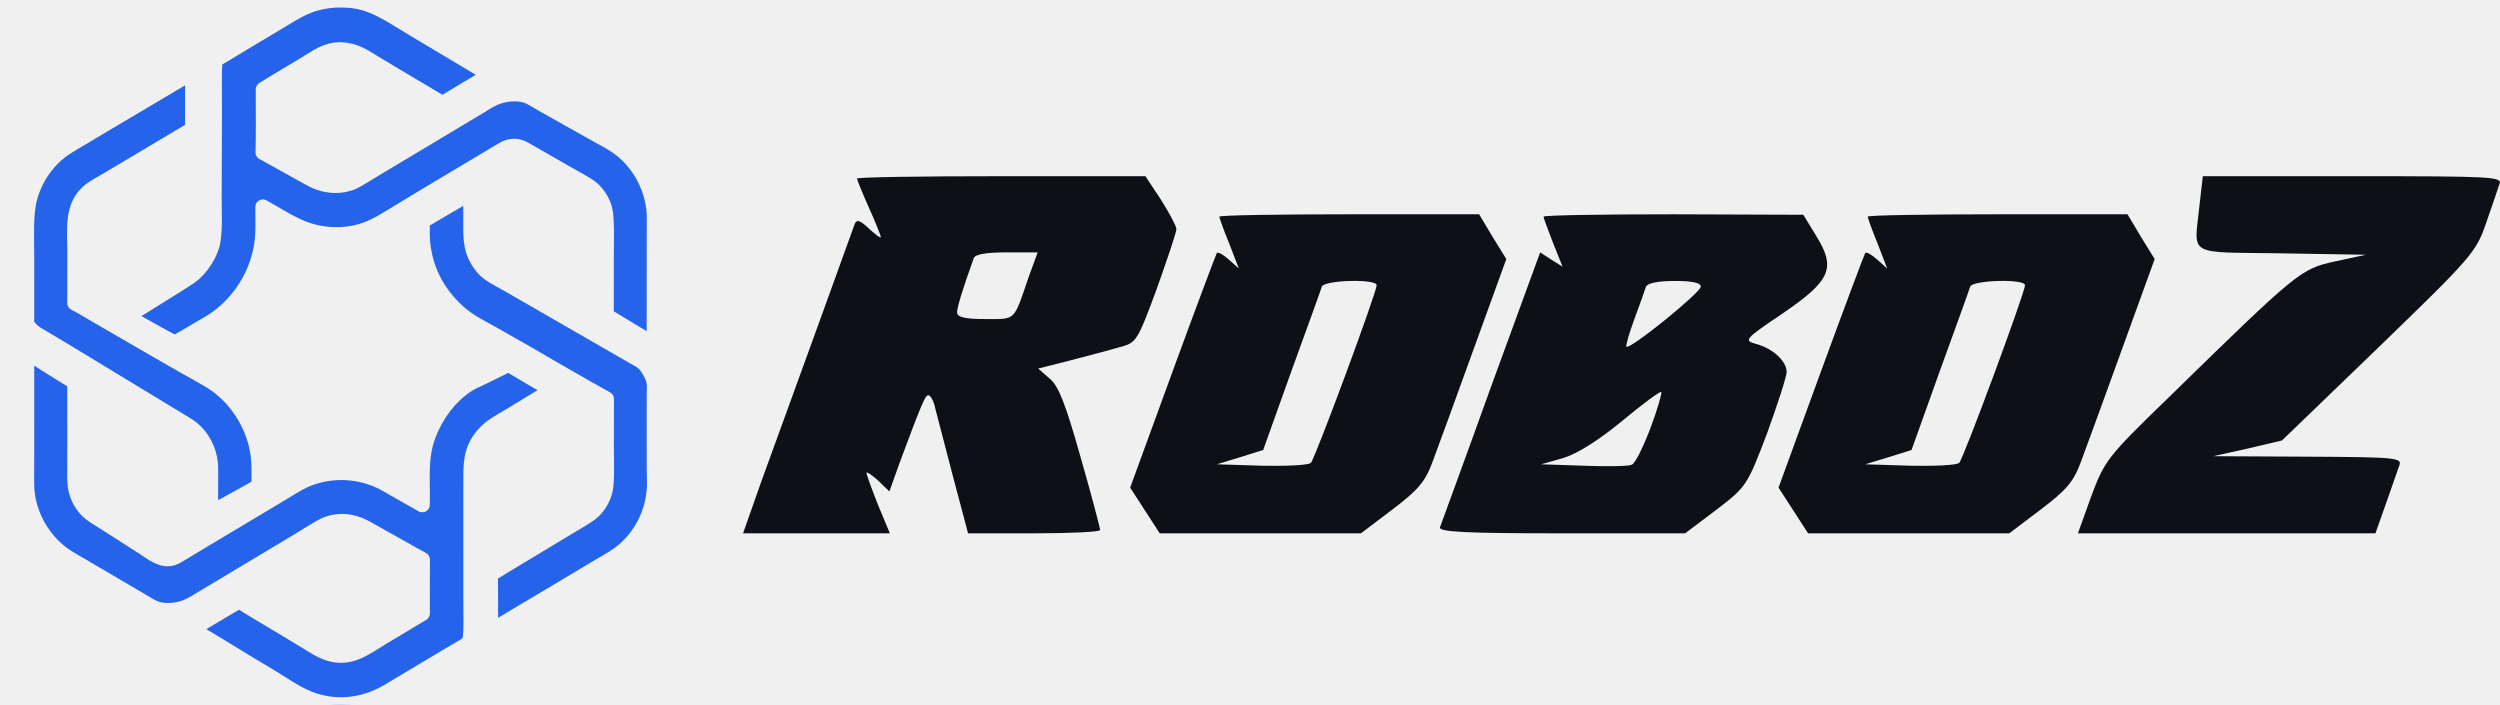
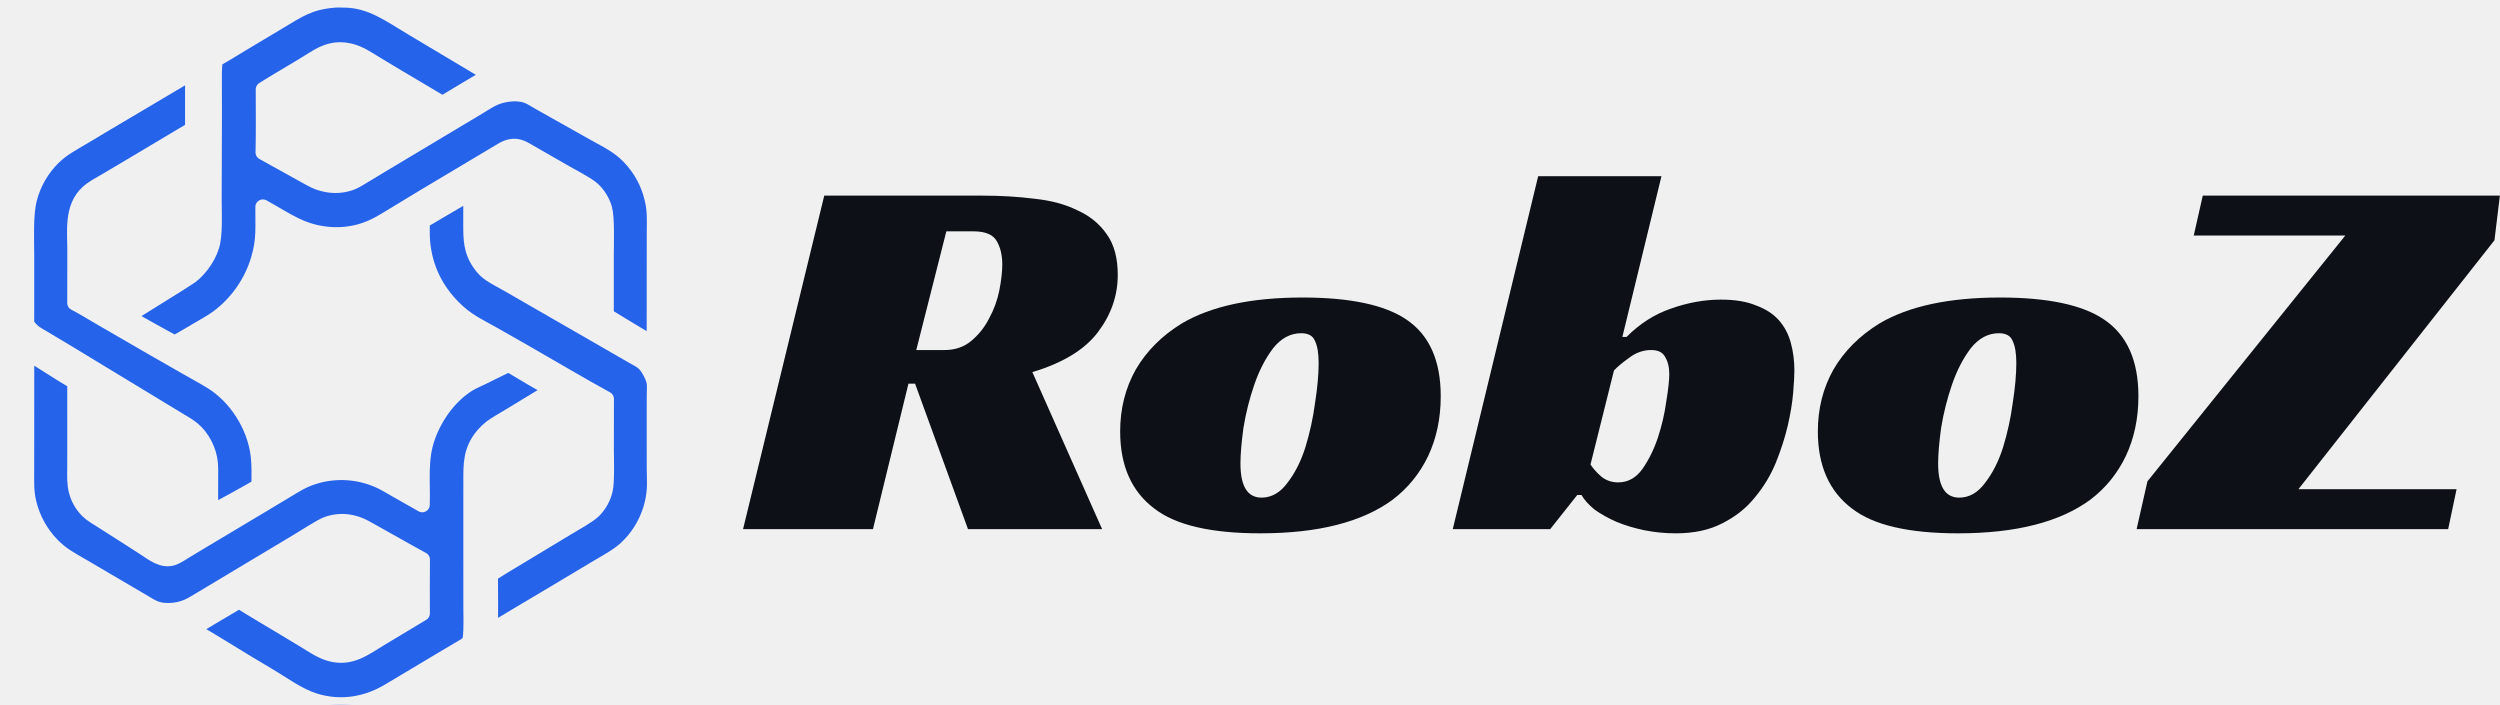
<svg xmlns="http://www.w3.org/2000/svg" viewBox="0 0 525 148" role="img" aria-labelledby="title">
  <defs>
    <mask id="mark-mask" x="0" y="0" width="147" height="148" maskUnits="userSpaceOnUse" maskContentUnits="userSpaceOnUse">
      <g transform="scale(0.07510936) translate(0 -39.69)" fill="white">
        <path d="M 74.766 1025.29 C 118.923 1050.28 164.305 1082.06 209.003 1107.69 L 209.061 1289.76 L 208.978 1346.91 C 208.923 1369.34 207.552 1391.77 213.464 1413.48 C 218.903 1433.76 229.504 1452.28 244.232 1467.24 C 255.719 1478.68 271.184 1487.19 284.992 1495.98 L 337.369 1529.35 L 402.37 1571.04 C 426.681 1586.63 453.769 1609.94 484.436 1599.29 C 494.313 1595.86 507.305 1587.06 516.498 1581.48 L 561.317 1554.44 L 732.483 1452.13 L 794.934 1414.71 C 829.189 1394.17 846.718 1381.33 886.498 1370.03 C 943.353 1354.47 1003.83 1358.89 1057.81 1382.58 C 1074.1 1389.73 1091.82 1400.51 1107.5 1409.47 C 1131.79 1423.45 1156.17 1437.28 1180.62 1450.99 C 1182.6 1386.83 1173.76 1324.45 1195.36 1263.1 C 1215.97 1204.55 1255.26 1148.6 1308.11 1114.87 C 1318.75 1108.08 1339.76 1098.83 1351.85 1092.98 L 1422.11 1058.42 C 1461.11 1082.1 1504.95 1107.91 1544.88 1129.95 L 1518.2 1145.88 L 1424.22 1202.94 C 1410.32 1211.38 1386.02 1225.12 1373.84 1234.22 C 1365.75 1240.37 1358.32 1247.34 1351.67 1255.03 C 1315.12 1297.63 1316.37 1336.61 1316.5 1388.47 L 1316.45 1460.22 L 1316.49 1732.12 C 1316.52 1761.71 1317.97 1794.94 1314.95 1824.27 C 1313.39 1839.48 1296.54 1846.88 1284.54 1854 L 1242.35 1879.01 L 1093.41 1967.92 C 1028.61 2008.48 955.044 2021.78 881.019 1999.21 C 833.945 1984.85 789.851 1951.21 747.228 1926.27 C 676.065 1884.64 606.356 1839.65 534.938 1798.42 C 552.374 1789.66 575.517 1775.08 592.696 1764.8 L 668.482 1719.92 C 709.171 1745.6 752.922 1770.95 794.321 1795.89 L 854.002 1831.92 C 876.109 1845.27 897.255 1860.27 922.35 1867.4 C 980.396 1883.91 1018.74 1852.3 1065.39 1824.11 C 1103.78 1800.78 1142.28 1777.65 1180.91 1754.72 C 1180.87 1704.7 1180.53 1654.21 1181.1 1604.23 C 1133.51 1578.44 1086.63 1550.98 1039.17 1524.94 C 1028.97 1519.34 1018.74 1513.15 1008.06 1508.53 C 997.134 1503.92 985.681 1500.67 973.96 1498.88 C 953.185 1495.87 931.984 1498.27 912.405 1505.84 C 896.965 1511.81 848.802 1542.63 831.637 1553.06 L 625.886 1676.28 L 565.521 1712.44 C 553.041 1719.92 536.607 1730.39 523.546 1735.99 C 506.524 1743.13 488.229 1746.74 469.77 1746.6 C 435.368 1746.29 424.667 1736.4 395.912 1719.74 L 322.945 1676.99 L 235.898 1625.77 C 219.07 1615.93 198.318 1604.55 182.472 1593.87 C 169.423 1585.15 157.307 1575.11 146.317 1563.91 C 113.989 1530.78 91.271 1489.49 80.593 1444.46 C 73.126 1412.76 74.58 1385.3 74.604 1353.28 L 74.662 1275.92 L 74.766 1025.29 z" transform="translate(0,0)" />
        <path d="M 931.958 40.418 C 941.809 39.233 953.659 39.818 963.57 39.959 C 1037.69 41.012 1090.26 81.29 1151.37 117.603 L 1372.33 249.39 C 1329.35 272.877 1279.72 303.907 1237.15 329.105 L 1106.12 251.337 L 1052.19 218.907 C 1028.38 204.526 1005.37 188.296 978.633 182.094 C 939.774 172.792 910.155 183.162 877.923 203.606 C 831.4 233.115 782.562 260.326 736.029 289.659 C 735.918 347.287 736.957 408.529 735.451 465.829 C 776.791 488.157 817.493 511.82 858.784 534.249 C 867.956 539.231 877.005 544.421 886.721 548.307 C 897.885 552.734 909.566 555.725 921.484 557.209 C 942.305 559.92 963.474 557.477 983.13 550.094 C 993.284 546.197 1007.73 537.038 1017.34 531.25 L 1064.01 503.049 L 1283.92 371.411 C 1302.57 360.454 1321.14 349.346 1339.61 338.089 C 1352.22 330.402 1366.27 321.023 1380.27 314.587 C 1406.99 302.306 1445.14 297.306 1473.36 307.428 C 1483.22 310.962 1498.98 321.101 1508.48 326.431 L 1578.56 365.914 L 1665.25 414.588 C 1700.18 434.006 1729.19 447.819 1757.86 476.93 C 1790.56 510.228 1813.31 551.993 1823.55 597.52 C 1831.18 630.748 1829.36 653.362 1829.28 686.508 L 1829.2 760.489 L 1829.07 1001.87 C 1795.81 983.238 1761.44 962.112 1728.79 942.278 C 1717.46 935.613 1706.24 928.759 1695.15 921.719 L 1695.17 752.054 C 1695.18 721.373 1697.87 648.668 1690.47 622.838 C 1684.39 601.979 1672.75 583.169 1656.79 568.427 C 1641.17 554.069 1594.26 530.559 1572.88 517.933 C 1537.57 497.914 1502.34 477.186 1467.06 457.133 C 1444.27 444.175 1424.51 446.57 1402.87 459.787 C 1383.29 471.748 1363.72 483.221 1344.2 494.829 L 1190.4 586.574 L 1110.15 635.198 C 1076.46 655.497 1048.33 674.867 1009.94 686.032 C 981.222 694.361 951.233 697.436 921.418 695.109 C 843.367 688.947 801.809 654.985 734.942 618.269 C 734.584 674.037 738.763 709.432 722.69 763.824 C 703.24 829.661 662.808 887.34 607.551 928.078 C 590.12 940.714 566.466 953.445 547.613 964.66 C 528.691 975.915 507.827 988.304 488.561 998.822 C 443.987 975.269 398.572 948.859 354.283 924.439 L 469.878 852.338 C 490.132 839.691 514.395 824.955 533.263 812.12 C 561.308 791.238 588.887 750.604 595.149 715.587 C 601.385 680.717 598.783 634.519 598.803 598.202 L 599.549 350.389 L 599.366 275.419 C 599.296 250.551 598.497 230.786 602.367 206.146 C 622.232 196.117 648.195 179.427 668.04 167.52 L 780.011 100.467 C 835.11 67.398 865.27 46.311 931.958 40.418 z" transform="translate(0,0)" />
        <path d="M 1314.11 579.758 C 1317.53 581.409 1316.27 593.26 1316.26 598.05 L 1316.24 662.663 C 1316.27 708.462 1315.47 742.307 1345.24 781.808 C 1352.3 791.365 1360.94 799.642 1370.79 806.281 C 1383.61 814.924 1408.33 827.992 1422.58 836.065 L 1506.75 884.553 L 1766.92 1034.42 C 1794.68 1050.12 1803.28 1052.3 1818.95 1082.11 C 1833 1108.85 1829.26 1117.89 1829.22 1147.58 L 1829.13 1230.25 L 1829.22 1350.15 C 1829.26 1367.46 1830.46 1389.51 1829.44 1406.11 C 1828.25 1425.34 1824.79 1444.37 1819.11 1462.78 C 1806.35 1504.59 1782.85 1542.32 1750.96 1572.21 C 1727.44 1594.05 1698.52 1608.83 1671.02 1625.39 C 1633.99 1647.82 1596.83 1670.05 1559.54 1692.07 L 1441.32 1762.35 C 1419.21 1775.52 1393.95 1791.32 1371.46 1803.33 C 1371.81 1750.67 1371.75 1698.01 1371.27 1645.35 C 1381.8 1639.76 1398.11 1629 1408.75 1622.51 L 1477.25 1581.27 L 1586.25 1515.47 C 1605.15 1504.1 1645.85 1481.78 1660.05 1467.71 C 1676.16 1451.58 1687.37 1431.2 1692.36 1408.95 C 1697.56 1385.98 1695.53 1323.94 1695.35 1297.85 L 1695.52 1155.1 C 1621.8 1114.59 1546.37 1069.74 1473.15 1027.75 L 1378.85 974.05 C 1335.12 949.417 1304.53 936.184 1268.46 899.997 C 1218.32 849.703 1188.98 789.472 1181.83 718.563 C 1179.97 700.106 1180.74 676.235 1180.77 657.323 C 1192.61 651.691 1213.87 638.513 1225.68 631.641 L 1314.11 579.758 z" transform="translate(0,0)" />
        <path d="M 537.787 241.855 C 539.132 247.343 538.455 284.211 538.43 292.656 L 538.438 400.685 L 347.247 514.561 L 293.985 546.095 C 277.1 556.042 259.513 564.626 245.044 577.981 C 200.217 619.359 209.16 683.233 209.21 738.56 L 209.008 886.862 C 229.403 897.32 255.53 913.437 275.916 925.193 L 410.474 1003.18 L 519.194 1065.55 C 542.406 1078.78 566.89 1091.93 589.813 1105.9 C 660.337 1148.91 711.526 1230.23 721.733 1311.99 C 725.2 1339.75 724.012 1370.64 724.011 1398.36 C 683.226 1422.62 632.825 1449.29 591 1472.2 C 587.451 1471.43 588.871 1445.98 588.881 1441.33 L 588.996 1379.76 C 589.017 1365.94 589.455 1348.55 588.277 1335.17 C 585.092 1298.99 565.798 1261.09 537.454 1238.18 C 526.74 1229.52 510.119 1220.13 497.722 1212.63 L 435.041 1174.59 L 182.439 1021.35 C 162.961 1009.51 143.394 997.812 123.74 986.266 C 97.685 970.824 93.794 970.605 74.659 946.995 L 74.688 753.972 C 74.662 707.099 71.26 640.09 82.286 596.728 C 93.527 552.447 116.695 512.097 149.27 480.066 C 174.939 455.104 199.675 442.622 230.065 424.562 L 299.196 383.245 L 537.787 241.855 z" transform="translate(0,0)" />
      </g>
      <g transform="scale(0.07510936) translate(0 -39.69)" fill="none" stroke="black" stroke-linejoin="round" stroke-width="42">
        <path d="M 74.766 1025.29 C 118.923 1050.28 164.305 1082.06 209.003 1107.69 L 209.061 1289.76 L 208.978 1346.91 C 208.923 1369.34 207.552 1391.77 213.464 1413.48 C 218.903 1433.76 229.504 1452.28 244.232 1467.24 C 255.719 1478.68 271.184 1487.19 284.992 1495.98 L 337.369 1529.35 L 402.37 1571.04 C 426.681 1586.63 453.769 1609.94 484.436 1599.29 C 494.313 1595.86 507.305 1587.06 516.498 1581.48 L 561.317 1554.44 L 732.483 1452.13 L 794.934 1414.71 C 829.189 1394.17 846.718 1381.33 886.498 1370.03 C 943.353 1354.47 1003.83 1358.89 1057.81 1382.58 C 1074.1 1389.73 1091.82 1400.51 1107.5 1409.47 C 1131.79 1423.45 1156.17 1437.28 1180.62 1450.99 C 1182.6 1386.83 1173.76 1324.45 1195.36 1263.1 C 1215.97 1204.55 1255.26 1148.6 1308.11 1114.87 C 1318.75 1108.08 1339.76 1098.83 1351.85 1092.98 L 1422.11 1058.42 C 1461.11 1082.1 1504.95 1107.91 1544.88 1129.95 L 1518.2 1145.88 L 1424.22 1202.94 C 1410.32 1211.38 1386.02 1225.12 1373.84 1234.22 C 1365.75 1240.37 1358.32 1247.34 1351.67 1255.03 C 1315.12 1297.63 1316.37 1336.61 1316.5 1388.47 L 1316.45 1460.22 L 1316.49 1732.12 C 1316.52 1761.71 1317.97 1794.94 1314.95 1824.27 C 1313.39 1839.48 1296.54 1846.88 1284.54 1854 L 1242.35 1879.01 L 1093.41 1967.92 C 1028.61 2008.48 955.044 2021.78 881.019 1999.21 C 833.945 1984.85 789.851 1951.21 747.228 1926.27 C 676.065 1884.64 606.356 1839.65 534.938 1798.42 C 552.374 1789.66 575.517 1775.08 592.696 1764.8 L 668.482 1719.92 C 709.171 1745.6 752.922 1770.95 794.321 1795.89 L 854.002 1831.92 C 876.109 1845.27 897.255 1860.27 922.35 1867.4 C 980.396 1883.91 1018.74 1852.3 1065.39 1824.11 C 1103.78 1800.78 1142.28 1777.65 1180.91 1754.72 C 1180.87 1704.7 1180.53 1654.21 1181.1 1604.23 C 1133.51 1578.44 1086.63 1550.98 1039.17 1524.94 C 1028.97 1519.34 1018.74 1513.15 1008.06 1508.53 C 997.134 1503.92 985.681 1500.67 973.96 1498.88 C 953.185 1495.87 931.984 1498.27 912.405 1505.84 C 896.965 1511.81 848.802 1542.63 831.637 1553.06 L 625.886 1676.28 L 565.521 1712.44 C 553.041 1719.92 536.607 1730.39 523.546 1735.99 C 506.524 1743.13 488.229 1746.74 469.77 1746.6 C 435.368 1746.29 424.667 1736.4 395.912 1719.74 L 322.945 1676.99 L 235.898 1625.77 C 219.07 1615.93 198.318 1604.55 182.472 1593.87 C 169.423 1585.15 157.307 1575.11 146.317 1563.91 C 113.989 1530.78 91.271 1489.49 80.593 1444.46 C 73.126 1412.76 74.58 1385.3 74.604 1353.28 L 74.662 1275.92 L 74.766 1025.29 z" transform="translate(0,0)" />
        <path d="M 931.958 40.418 C 941.809 39.233 953.659 39.818 963.57 39.959 C 1037.69 41.012 1090.26 81.29 1151.37 117.603 L 1372.33 249.39 C 1329.35 272.877 1279.72 303.907 1237.15 329.105 L 1106.12 251.337 L 1052.19 218.907 C 1028.38 204.526 1005.37 188.296 978.633 182.094 C 939.774 172.792 910.155 183.162 877.923 203.606 C 831.4 233.115 782.562 260.326 736.029 289.659 C 735.918 347.287 736.957 408.529 735.451 465.829 C 776.791 488.157 817.493 511.82 858.784 534.249 C 867.956 539.231 877.005 544.421 886.721 548.307 C 897.885 552.734 909.566 555.725 921.484 557.209 C 942.305 559.92 963.474 557.477 983.13 550.094 C 993.284 546.197 1007.73 537.038 1017.34 531.25 L 1064.01 503.049 L 1283.92 371.411 C 1302.57 360.454 1321.14 349.346 1339.61 338.089 C 1352.22 330.402 1366.27 321.023 1380.27 314.587 C 1406.99 302.306 1445.14 297.306 1473.36 307.428 C 1483.22 310.962 1498.98 321.101 1508.48 326.431 L 1578.56 365.914 L 1665.25 414.588 C 1700.18 434.006 1729.19 447.819 1757.86 476.93 C 1790.56 510.228 1813.31 551.993 1823.55 597.52 C 1831.18 630.748 1829.36 653.362 1829.28 686.508 L 1829.2 760.489 L 1829.07 1001.87 C 1795.81 983.238 1761.44 962.112 1728.79 942.278 C 1717.46 935.613 1706.24 928.759 1695.15 921.719 L 1695.17 752.054 C 1695.18 721.373 1697.87 648.668 1690.47 622.838 C 1684.39 601.979 1672.75 583.169 1656.79 568.427 C 1641.17 554.069 1594.26 530.559 1572.88 517.933 C 1537.57 497.914 1502.34 477.186 1467.06 457.133 C 1444.27 444.175 1424.51 446.57 1402.87 459.787 C 1383.29 471.748 1363.72 483.221 1344.2 494.829 L 1190.4 586.574 L 1110.15 635.198 C 1076.46 655.497 1048.33 674.867 1009.94 686.032 C 981.222 694.361 951.233 697.436 921.418 695.109 C 843.367 688.947 801.809 654.985 734.942 618.269 C 734.584 674.037 738.763 709.432 722.69 763.824 C 703.24 829.661 662.808 887.34 607.551 928.078 C 590.12 940.714 566.466 953.445 547.613 964.66 C 528.691 975.915 507.827 988.304 488.561 998.822 C 443.987 975.269 398.572 948.859 354.283 924.439 L 469.878 852.338 C 490.132 839.691 514.395 824.955 533.263 812.12 C 561.308 791.238 588.887 750.604 595.149 715.587 C 601.385 680.717 598.783 634.519 598.803 598.202 L 599.549 350.389 L 599.366 275.419 C 599.296 250.551 598.497 230.786 602.367 206.146 C 622.232 196.117 648.195 179.427 668.04 167.52 L 780.011 100.467 C 835.11 67.398 865.27 46.311 931.958 40.418 z" transform="translate(0,0)" />
        <path d="M 1314.11 579.758 C 1317.53 581.409 1316.27 593.26 1316.26 598.05 L 1316.24 662.663 C 1316.27 708.462 1315.47 742.307 1345.24 781.808 C 1352.3 791.365 1360.94 799.642 1370.79 806.281 C 1383.61 814.924 1408.33 827.992 1422.58 836.065 L 1506.75 884.553 L 1766.92 1034.42 C 1794.68 1050.12 1803.28 1052.3 1818.95 1082.11 C 1833 1108.85 1829.26 1117.89 1829.22 1147.58 L 1829.13 1230.25 L 1829.22 1350.15 C 1829.26 1367.46 1830.46 1389.51 1829.44 1406.11 C 1828.25 1425.34 1824.79 1444.37 1819.11 1462.78 C 1806.35 1504.59 1782.85 1542.32 1750.96 1572.21 C 1727.44 1594.05 1698.52 1608.83 1671.02 1625.39 C 1633.99 1647.82 1596.83 1670.05 1559.54 1692.07 L 1441.32 1762.35 C 1419.21 1775.52 1393.95 1791.32 1371.46 1803.33 C 1371.81 1750.67 1371.75 1698.01 1371.27 1645.35 C 1381.8 1639.76 1398.11 1629 1408.75 1622.51 L 1477.25 1581.27 L 1586.25 1515.47 C 1605.15 1504.1 1645.85 1481.78 1660.05 1467.71 C 1676.16 1451.58 1687.37 1431.2 1692.36 1408.95 C 1697.56 1385.98 1695.53 1323.94 1695.35 1297.85 L 1695.52 1155.1 C 1621.8 1114.59 1546.37 1069.74 1473.15 1027.75 L 1378.85 974.05 C 1335.12 949.417 1304.53 936.184 1268.46 899.997 C 1218.32 849.703 1188.98 789.472 1181.83 718.563 C 1179.97 700.106 1180.74 676.235 1180.77 657.323 C 1192.61 651.691 1213.87 638.513 1225.68 631.641 L 1314.11 579.758 z" transform="translate(0,0)" />
        <path d="M 537.787 241.855 C 539.132 247.343 538.455 284.211 538.43 292.656 L 538.438 400.685 L 347.247 514.561 L 293.985 546.095 C 277.1 556.042 259.513 564.626 245.044 577.981 C 200.217 619.359 209.16 683.233 209.21 738.56 L 209.008 886.862 C 229.403 897.32 255.53 913.437 275.916 925.193 L 410.474 1003.18 L 519.194 1065.55 C 542.406 1078.78 566.89 1091.93 589.813 1105.9 C 660.337 1148.91 711.526 1230.23 721.733 1311.99 C 725.2 1339.75 724.012 1370.64 724.011 1398.36 C 683.226 1422.62 632.825 1449.29 591 1472.2 C 587.451 1471.43 588.871 1445.98 588.881 1441.33 L 588.996 1379.76 C 589.017 1365.94 589.455 1348.55 588.277 1335.17 C 585.092 1298.99 565.798 1261.09 537.454 1238.18 C 526.74 1229.52 510.119 1220.13 497.722 1212.63 L 435.041 1174.59 L 182.439 1021.35 C 162.961 1009.51 143.394 997.812 123.74 986.266 C 97.685 970.824 93.794 970.605 74.659 946.995 L 74.688 753.972 C 74.662 707.099 71.26 640.09 82.286 596.728 C 93.527 552.447 116.695 512.097 149.27 480.066 C 174.939 455.104 199.675 442.622 230.065 424.562 L 299.196 383.245 L 537.787 241.855 z" transform="translate(0,0)" />
      </g>
    </mask>
  </defs>
  <rect x="0" y="0" width="147" height="148" fill="#2563EB" mask="url(#mark-mask)" />
-   <g transform="translate(156 37) scale(1.001156 1)">
-     <g transform="translate(-10.05955,82) scale(0.1,-0.1)" fill="#0D1117" stroke="none">
-       <path d="M340 815 c0 -2 11 -30 25 -61 14 -31 25 -59 25 -62 0 -3 -11 5 -25 18 -19 18 -26 20 -30 9 -107 -297 -165 -455 -196 -541 l-38 -108 154 0 154 0 -25 60 c-13 33 -24 63 -24 67 0 3 11 -4 24 -16 l24 -23 21 59 c48 129 54 143 61 143 4 0 11 -12 14 -27 4 -16 21 -81 38 -146 l31 -117 138 0 c77 0 139 3 139 7 0 4 -18 73 -41 153 -31 110 -46 150 -65 165 l-24 21 67 17 c38 10 84 22 104 28 35 9 37 12 78 123 22 62 41 118 41 125 0 6 -15 34 -32 61 l-33 50 -302 0 c-167 0 -303 -2 -303 -5z m360 -207 c-32 -94 -26 -88 -91 -88 -43 0 -59 4 -59 14 0 11 12 50 35 114 3 8 26 12 69 12 l65 0 -19 -52z" />
-       <path d="M3156 759 c-11 -109 -30 -98 172 -101 l177 -3 -65 -14 c-72 -16 -77 -20 -348 -285 -129 -125 -135 -133 -163 -208 l-28 -78 312 0 312 0 22 62 c12 35 25 71 28 80 7 17 -7 18 -191 19 l-199 1 72 16 72 17 203 196 c195 189 204 199 225 260 12 35 25 72 28 82 7 16 -12 17 -308 17 l-314 0 -7 -61z" />
-       <path d="M1100 735 c0 -2 9 -28 21 -57 l20 -52 -20 18 c-12 11 -23 17 -26 15 -2 -3 -44 -115 -93 -249 l-89 -244 31 -48 31 -48 211 0 211 0 66 50 c54 41 69 58 85 102 11 29 50 137 87 239 l67 185 -29 47 -28 47 -272 0 c-150 0 -273 -2 -273 -5z m330 -144 c0 -15 -129 -364 -138 -373 -5 -5 -51 -7 -103 -6 l-94 3 49 15 48 15 59 165 c33 91 62 171 64 178 5 14 115 17 115 3z" />
-       <path d="M1780 735 c0 -2 9 -27 20 -55 l20 -50 -24 15 -23 15 -103 -282 c-56 -156 -105 -289 -107 -295 -4 -10 51 -13 254 -13 l260 0 65 49 c64 49 65 51 107 161 22 61 41 119 41 129 0 23 -30 50 -65 59 -25 7 -23 10 54 62 103 70 115 96 74 163 l-28 46 -272 1 c-150 0 -273 -2 -273 -5z m330 -147 c-1 -13 -149 -133 -156 -126 -2 2 6 29 17 59 11 30 22 60 24 67 3 7 24 12 60 12 38 0 55 -4 55 -12z m-106 -298 c-15 -39 -32 -74 -39 -76 -6 -3 -52 -4 -101 -2 l-89 3 46 13 c30 9 74 37 124 78 43 36 80 63 82 61 2 -2 -8 -37 -23 -77z" />
-       <path d="M2460 735 c0 -2 9 -28 21 -57 l20 -52 -20 18 c-12 11 -23 17 -26 15 -2 -3 -44 -115 -93 -249 l-89 -244 31 -48 31 -48 211 0 211 0 66 50 c54 41 69 58 85 102 11 29 50 137 87 239 l67 185 -29 47 -28 47 -272 0 c-150 0 -273 -2 -273 -5z m330 -144 c0 -15 -129 -364 -138 -373 -5 -5 -51 -7 -103 -6 l-94 3 49 15 48 15 59 165 c33 91 62 171 64 178 5 14 115 17 115 3z" />
-     </g>
+   <g aria-label="RoboZ" fill="#0D1117" transform="matrix(1.214466 0 0 1.06052 -27.3433 -6.600113)">
+     <path d="m 215.792,60.664 q 0,6.136 -3.432,11.336 -3.432,5.2 -11.336,7.904 L 213.088,111 H 189.896 L 180.744,82.192 H 179.6 L 173.464,111 H 151 l 14.04,-66.04 h 27.352 q 4.784,0 9.048,0.624 4.264,0.52 7.384,2.288 3.224,1.664 5.096,4.784 1.872,3.016 1.872,8.008 z M 185.84,75.536 q 2.704,0 4.576,-1.768 1.976,-1.872 3.12,-4.472 1.248,-2.6 1.768,-5.512 0.52,-3.016 0.52,-5.2 0,-2.704 -0.936,-4.576 -0.936,-1.976 -4.056,-1.976 h -4.68 l -5.2,23.504 z" />
+     <path d="m 247.72,65.136 q 12.376,0 17.992,4.368 5.928,4.576 5.928,15.184 0,6.552 -2.184,11.856 -2.184,5.2 -6.136,8.632 -7.904,6.656 -22.88,6.656 -12.792,0 -18.304,-4.888 -5.928,-5.096 -5.928,-15.288 0,-6.76 2.704,-12.272 2.808,-5.512 8.008,-9.152 7.592,-5.096 20.8,-5.096 z m -7.072,39.624 q 2.6,0 4.472,-2.912 1.976,-2.912 3.12,-7.072 1.144,-4.264 1.664,-8.736 0.624,-4.576 0.624,-7.904 0,-2.912 -0.624,-4.368 -0.52,-1.56 -2.392,-1.56 -2.808,0 -4.888,3.016 -1.976,3.016 -3.224,7.176 -1.248,4.16 -1.872,8.528 -0.52,4.368 -0.52,7.072 0,6.76 3.64,6.76 z" />
+     <path d="m 290.568,111 h -16.848 l 14.768,-69.888 h 21.32 l -6.76,31.824 h 0.728 q 3.432,-3.952 7.696,-5.616 4.368,-1.768 8.632,-1.768 3.64,0 6.032,1.144 2.496,1.04 3.952,2.912 1.456,1.872 2.08,4.472 0.624,2.6 0.624,5.512 0,1.456 -0.208,4.368 -0.208,2.912 -0.936,6.552 -0.728,3.536 -2.08,7.384 -1.352,3.744 -3.64,6.864 -2.184,3.12 -5.616,5.096 -3.328,1.976 -8.008,1.976 -2.808,0 -5.512,-0.624 -2.6,-0.624 -4.784,-1.664 -2.08,-1.04 -3.744,-2.392 -1.56,-1.456 -2.288,-2.912 h -0.728 z m 11.752,-9.256 q 2.496,0 4.16,-2.6 1.664,-2.704 2.704,-6.24 1.04,-3.64 1.456,-7.176 0.52,-3.64 0.52,-5.408 0,-2.08 -0.728,-3.432 -0.624,-1.352 -2.392,-1.352 -2.08,0 -3.848,1.56 -1.768,1.456 -2.6,2.496 l -4.056,18.616 q 0.728,1.248 1.872,2.392 1.248,1.144 2.912,1.144 z" />
+     <path d="m 368.36,65.136 q 12.376,0 17.992,4.368 5.928,4.576 5.928,15.184 0,6.552 -2.184,11.856 -2.184,5.2 -6.136,8.632 -7.904,6.656 -22.88,6.656 -12.792,0 -18.304,-4.888 -5.928,-5.096 -5.928,-15.288 0,-6.76 2.704,-12.272 2.808,-5.512 8.008,-9.152 7.592,-5.096 20.8,-5.096 z m -7.072,39.624 q 2.6,0 4.472,-2.912 1.976,-2.912 3.12,-7.072 1.144,-4.264 1.664,-8.736 0.624,-4.576 0.624,-7.904 0,-2.912 -0.624,-4.368 -0.52,-1.56 -2.392,-1.56 -2.808,0 -4.888,3.016 -1.976,3.016 -3.224,7.176 -1.248,4.16 -1.872,8.528 -0.52,4.368 -0.52,7.072 0,6.76 3.64,6.76 z" />
+     <path d="m 393.839,101.536 34.216,-48.672 h -26.208 l 1.56,-7.904 h 51.376 l -0.936,8.84 -33.904,49.296 h 27.352 l -1.456,7.904 h -53.872 z" />
  </g>
</svg>
